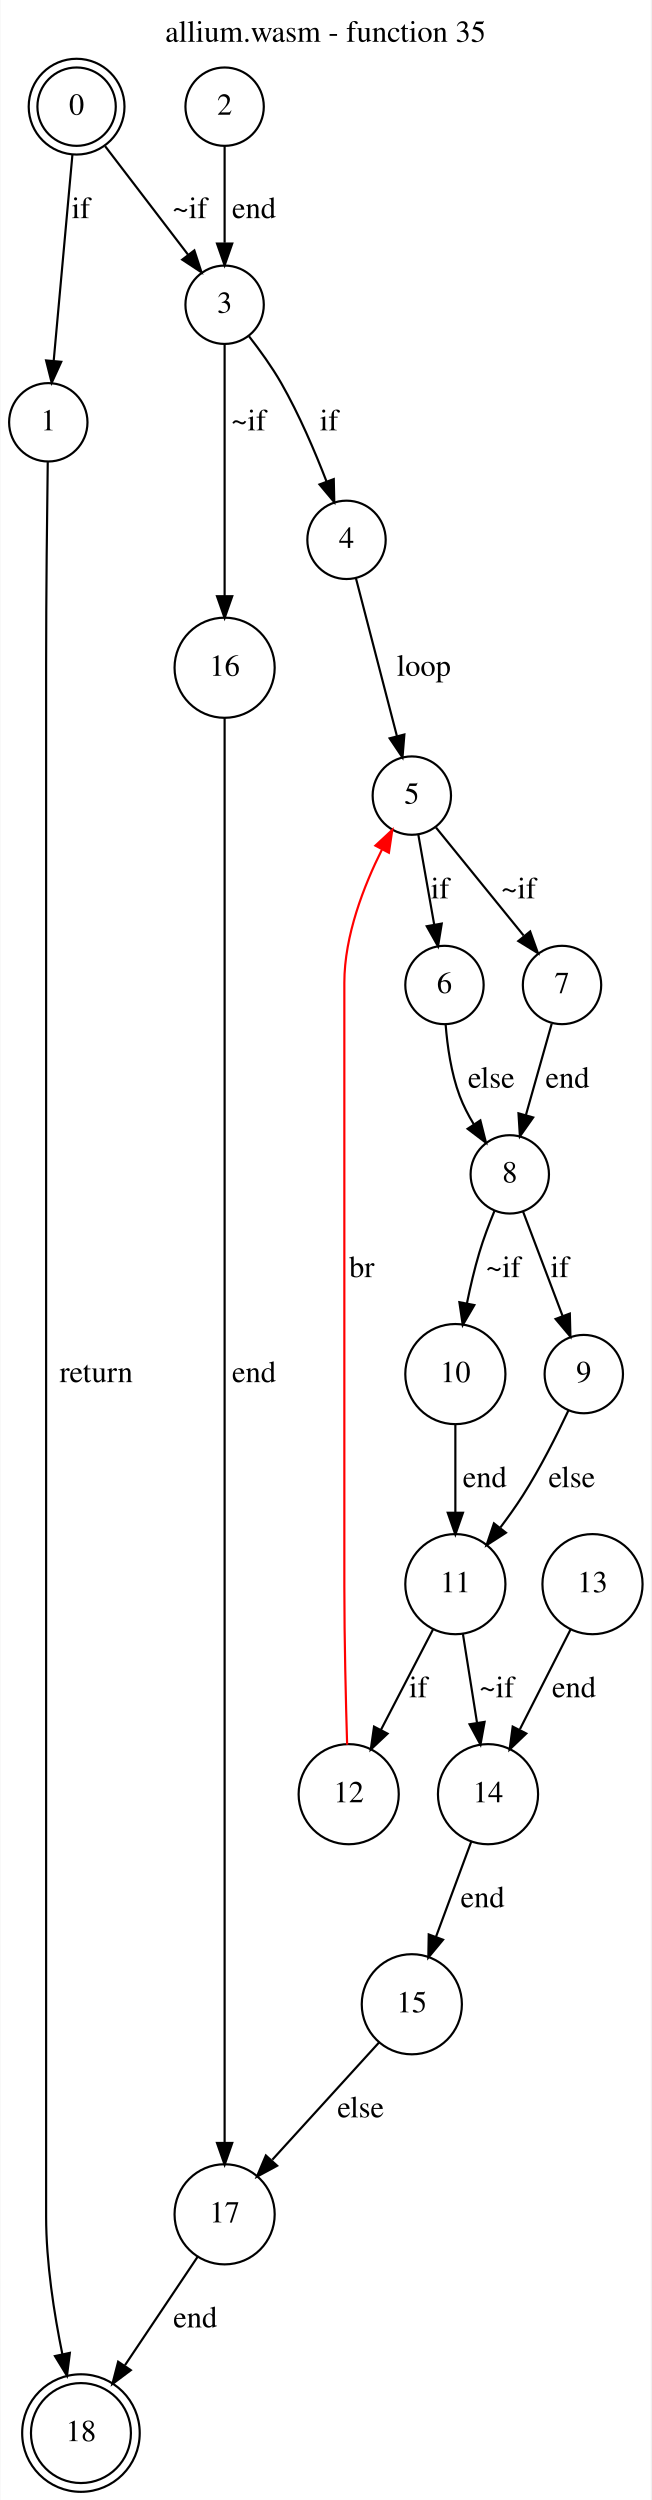
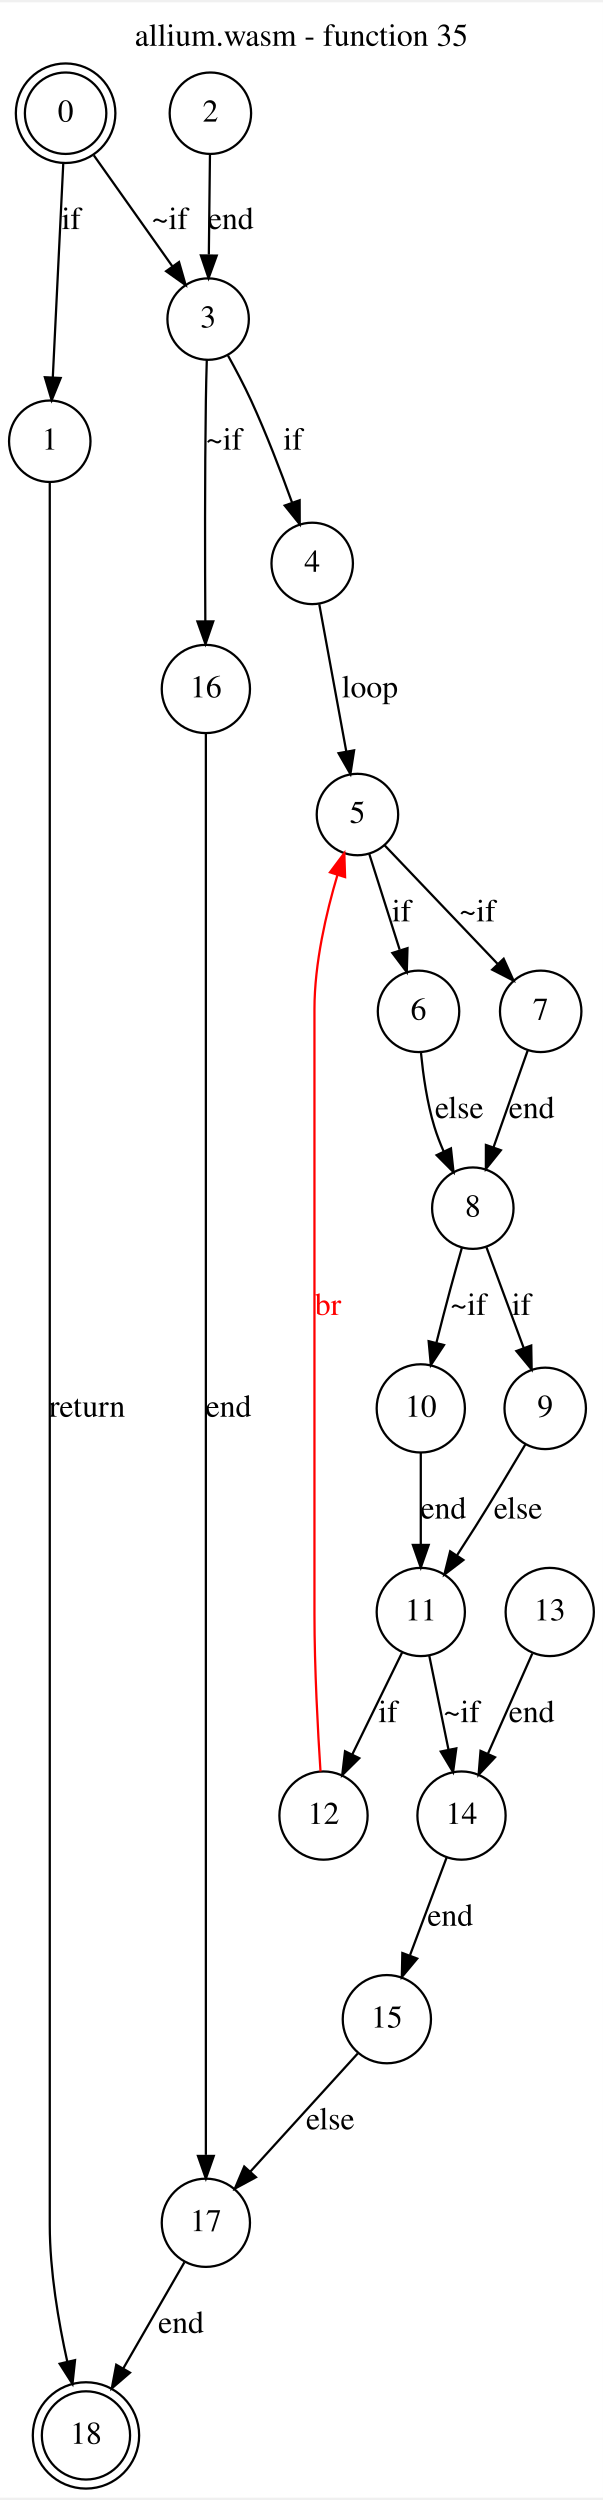
- <svg xmlns="http://www.w3.org/2000/svg" width="299pt" height="1148pt" viewBox="0.00 0.00 298.75 1148.47">
-   <g id="graph0" class="graph" transform="scale(1 1) rotate(0) translate(4 1144.47)">
-     <polygon fill="white" stroke="transparent" points="-4,4 -4,-1144.47 294.75,-1144.47 294.75,4 -4,4" />
-     <text text-anchor="middle" x="145.37" y="-1125.27" font-family="Times,serif" font-size="14.00">allium.wasm - function 35</text>
+ <svg xmlns="http://www.w3.org/2000/svg" width="266pt" height="1103pt" viewBox="0.00 0.00 266.50 1102.98">
+   <g id="graph0" class="graph" transform="scale(1 1) rotate(0) translate(4 1098.98)">
+     <polygon fill="white" stroke="transparent" points="-4,4 -4,-1098.98 262.5,-1098.98 262.5,4 -4,4" />
+     <text text-anchor="middle" x="129.25" y="-1079.78" font-family="Times,serif" font-size="14.00">allium.wasm - function 35</text>
    <g id="node1" class="node">
-       <ellipse fill="none" stroke="black" cx="31" cy="-1095.47" rx="18" ry="18" />
-       <ellipse fill="none" stroke="black" cx="31" cy="-1095.47" rx="22" ry="22" />
-       <text text-anchor="middle" x="31" y="-1091.77" font-family="Times,serif" font-size="14.00">0</text>
+       <ellipse fill="none" stroke="black" cx="25" cy="-1049.98" rx="18" ry="18" />
+       <ellipse fill="none" stroke="black" cx="25" cy="-1049.98" rx="22" ry="22" />
+       <text text-anchor="middle" x="25" y="-1046.28" font-family="Times,serif" font-size="14.00">0</text>
    </g>
    <g id="node3" class="node">
-       <ellipse fill="none" stroke="black" cx="18" cy="-950.47" rx="18" ry="18" />
-       <text text-anchor="middle" x="18" y="-946.77" font-family="Times,serif" font-size="14.00">1</text>
+       <ellipse fill="none" stroke="black" cx="18" cy="-904.98" rx="18" ry="18" />
+       <text text-anchor="middle" x="18" y="-901.28" font-family="Times,serif" font-size="14.00">1</text>
    </g>
    <g id="edge1" class="edge">
-       <path fill="none" stroke="black" d="M29.08,-1073.37C26.8,-1048.27 22.98,-1006.3 20.48,-978.75" />
-       <polygon fill="black" stroke="black" points="23.95,-978.26 19.56,-968.62 16.98,-978.89 23.95,-978.26" />
-       <text text-anchor="middle" x="33" y="-1044.27" font-family="Times,serif" font-size="14.00">if</text>
+       <path fill="none" stroke="black" d="M23.97,-1027.88C22.74,-1002.77 20.68,-960.81 19.34,-933.26" />
+       <polygon fill="black" stroke="black" points="22.82,-932.94 18.84,-923.12 15.83,-933.28 22.82,-932.94" />
+       <text text-anchor="middle" x="27.5" y="-998.78" font-family="Times,serif" font-size="14.00">if</text>
    </g>
    <g id="node4" class="node">
-       <ellipse fill="none" stroke="black" cx="99" cy="-1004.47" rx="18" ry="18" />
-       <text text-anchor="middle" x="99" y="-1000.77" font-family="Times,serif" font-size="14.00">3</text>
+       <ellipse fill="none" stroke="black" cx="88" cy="-958.98" rx="18" ry="18" />
+       <text text-anchor="middle" x="88" y="-955.28" font-family="Times,serif" font-size="14.00">3</text>
    </g>
    <g id="edge2" class="edge">
-       <path fill="none" stroke="black" d="M44.11,-1077.31C54.99,-1063.08 70.52,-1042.75 82.29,-1027.35" />
-       <polygon fill="black" stroke="black" points="85.09,-1029.44 88.38,-1019.37 79.53,-1025.19 85.09,-1029.44" />
-       <text text-anchor="middle" x="83" y="-1044.27" font-family="Times,serif" font-size="14.00">~if</text>
+       <path fill="none" stroke="black" d="M37.45,-1031.39C47.4,-1017.33 61.42,-997.53 72.17,-982.34" />
+       <polygon fill="black" stroke="black" points="75.14,-984.2 78.06,-974.01 69.43,-980.15 75.14,-984.2" />
+       <text text-anchor="middle" x="71" y="-998.78" font-family="Times,serif" font-size="14.00">~if</text>
    </g>
    <g id="node2" class="node">
-       <ellipse fill="none" stroke="black" cx="33" cy="-26.75" rx="22.96" ry="22.96" />
-       <ellipse fill="none" stroke="black" cx="33" cy="-26.75" rx="27" ry="27" />
-       <text text-anchor="middle" x="33" y="-23.05" font-family="Times,serif" font-size="14.00">18</text>
+       <ellipse fill="none" stroke="black" cx="34" cy="-23.5" rx="19.5" ry="19.5" />
+       <ellipse fill="none" stroke="black" cx="34" cy="-23.5" rx="23.5" ry="23.5" />
+       <text text-anchor="middle" x="34" y="-19.8" font-family="Times,serif" font-size="14.00">18</text>
    </g>
    <g id="edge3" class="edge">
-       <path fill="none" stroke="black" d="M17.75,-932.21C17.45,-910.42 17,-871.8 17,-838.72 17,-838.72 17,-838.72 17,-126.24 17,-105.05 20.65,-81.62 24.47,-62.93" />
-       <polygon fill="black" stroke="black" points="27.91,-63.59 26.58,-53.07 21.06,-62.12 27.91,-63.59" />
-       <text text-anchor="middle" x="40" y="-509.53" font-family="Times,serif" font-size="14.00">return</text>
+       <path fill="none" stroke="black" d="M18,-886.85C18,-865.63 18,-828.39 18,-796.48 18,-796.48 18,-796.48 18,-116.49 18,-96.17 21.84,-73.68 25.76,-56.03" />
+       <polygon fill="black" stroke="black" points="29.17,-56.78 28.04,-46.25 22.36,-55.19 29.17,-56.78" />
+       <text text-anchor="middle" x="34.5" y="-473.78" font-family="Times,serif" font-size="14.00">return</text>
    </g>
    <g id="node6" class="node">
-       <ellipse fill="none" stroke="black" cx="155" cy="-896.47" rx="18" ry="18" />
-       <text text-anchor="middle" x="155" y="-892.77" font-family="Times,serif" font-size="14.00">4</text>
+       <ellipse fill="none" stroke="black" cx="134" cy="-850.98" rx="18" ry="18" />
+       <text text-anchor="middle" x="134" y="-847.28" font-family="Times,serif" font-size="14.00">4</text>
    </g>
    <g id="edge5" class="edge">
-       <path fill="none" stroke="black" d="M110.17,-990.03C115.09,-983.72 120.72,-975.96 125,-968.47 133.23,-954.08 140.52,-936.98 145.86,-923.17" />
-       <polygon fill="black" stroke="black" points="149.14,-924.38 149.38,-913.78 142.59,-921.92 149.14,-924.38" />
-       <text text-anchor="middle" x="147" y="-946.77" font-family="Times,serif" font-size="14.00">if</text>
+       <path fill="none" stroke="black" d="M96.78,-942.87C100.16,-936.78 103.94,-929.64 107,-922.98 113.71,-908.36 120.15,-891.57 125.06,-877.98" />
+       <polygon fill="black" stroke="black" points="128.45,-878.9 128.49,-868.3 121.85,-876.56 128.45,-878.9" />
+       <text text-anchor="middle" x="125.5" y="-901.28" font-family="Times,serif" font-size="14.00">if</text>
    </g>
    <g id="node7" class="node">
-       <ellipse fill="none" stroke="black" cx="99" cy="-837.72" rx="23" ry="23" />
-       <text text-anchor="middle" x="99" y="-834.02" font-family="Times,serif" font-size="14.00">16</text>
+       <ellipse fill="none" stroke="black" cx="87" cy="-795.48" rx="19.5" ry="19.5" />
+       <text text-anchor="middle" x="87" y="-791.78" font-family="Times,serif" font-size="14.00">16</text>
    </g>
    <g id="edge6" class="edge">
-       <path fill="none" stroke="black" d="M99,-986.46C99,-959.19 99,-905.25 99,-870.64" />
-       <polygon fill="black" stroke="black" points="102.5,-870.57 99,-860.57 95.5,-870.57 102.5,-870.57" />
-       <text text-anchor="middle" x="110" y="-946.77" font-family="Times,serif" font-size="14.00">~if</text>
+       <path fill="none" stroke="black" d="M87.41,-940.89C87.24,-935.19 87.08,-928.81 87,-922.98 86.52,-889.54 86.61,-851.13 86.76,-825.49" />
+       <polygon fill="black" stroke="black" points="90.27,-825.36 86.83,-815.34 83.27,-825.31 90.27,-825.36" />
+       <text text-anchor="middle" x="95" y="-901.28" font-family="Times,serif" font-size="14.00">~if</text>
    </g>
    <g id="node5" class="node">
-       <ellipse fill="none" stroke="black" cx="99" cy="-1095.47" rx="18" ry="18" />
-       <text text-anchor="middle" x="99" y="-1091.77" font-family="Times,serif" font-size="14.00">2</text>
+       <ellipse fill="none" stroke="black" cx="89" cy="-1049.98" rx="18" ry="18" />
+       <text text-anchor="middle" x="89" y="-1046.28" font-family="Times,serif" font-size="14.00">2</text>
    </g>
    <g id="edge4" class="edge">
-       <path fill="none" stroke="black" d="M99,-1077.31C99,-1064.75 99,-1047.45 99,-1032.97" />
-       <polygon fill="black" stroke="black" points="102.5,-1032.58 99,-1022.58 95.5,-1032.58 102.5,-1032.58" />
-       <text text-anchor="middle" x="112.5" y="-1044.27" font-family="Times,serif" font-size="14.00">end</text>
+       <path fill="none" stroke="black" d="M88.81,-1031.82C88.67,-1019.26 88.47,-1001.96 88.31,-987.48" />
+       <polygon fill="black" stroke="black" points="91.8,-987.04 88.19,-977.08 84.8,-987.12 91.8,-987.04" />
+       <text text-anchor="middle" x="98" y="-998.78" font-family="Times,serif" font-size="14.00">end</text>
    </g>
    <g id="node8" class="node">
-       <ellipse fill="none" stroke="black" cx="185" cy="-778.98" rx="18" ry="18" />
-       <text text-anchor="middle" x="185" y="-775.28" font-family="Times,serif" font-size="14.00">5</text>
+       <ellipse fill="none" stroke="black" cx="154" cy="-739.98" rx="18" ry="18" />
+       <text text-anchor="middle" x="154" y="-736.28" font-family="Times,serif" font-size="14.00">5</text>
    </g>
    <g id="edge7" class="edge">
-       <path fill="none" stroke="black" d="M159.3,-878.92C164.22,-859.97 172.35,-828.66 178.15,-806.34" />
-       <polygon fill="black" stroke="black" points="181.58,-807.05 180.71,-796.49 174.81,-805.29 181.58,-807.05" />
-       <text text-anchor="middle" x="190.5" y="-834.02" font-family="Times,serif" font-size="14.00">loop</text>
+       <path fill="none" stroke="black" d="M137.12,-832.95C140.32,-815.51 145.34,-788.15 149.08,-767.8" />
+       <polygon fill="black" stroke="black" points="152.53,-768.36 150.9,-757.89 145.65,-767.09 152.53,-768.36" />
+       <text text-anchor="middle" x="159.5" y="-791.78" font-family="Times,serif" font-size="14.00">loop</text>
    </g>
    <g id="node19" class="node">
-       <ellipse fill="none" stroke="black" cx="99" cy="-127.24" rx="23" ry="23" />
-       <text text-anchor="middle" x="99" y="-123.54" font-family="Times,serif" font-size="14.00">17</text>
+       <ellipse fill="none" stroke="black" cx="87" cy="-117.49" rx="19.5" ry="19.5" />
+       <text text-anchor="middle" x="87" y="-113.79" font-family="Times,serif" font-size="14.00">17</text>
    </g>
    <g id="edge22" class="edge">
-       <path fill="none" stroke="black" d="M99,-814.82C99,-794.51 99,-763.45 99,-736.48 99,-736.48 99,-736.48 99,-222.74 99,-201.89 99,-178.46 99,-160.15" />
-       <polygon fill="black" stroke="black" points="102.5,-160.01 99,-150.01 95.5,-160.01 102.5,-160.01" />
-       <text text-anchor="middle" x="112.5" y="-509.53" font-family="Times,serif" font-size="14.00">end</text>
+       <path fill="none" stroke="black" d="M87,-775.88C87,-756.36 87,-724.76 87,-697.48 87,-697.48 87,-697.48 87,-206.49 87,-186.82 87,-164.67 87,-147.51" />
+       <polygon fill="black" stroke="black" points="90.5,-147.04 87,-137.04 83.5,-147.04 90.5,-147.04" />
+       <text text-anchor="middle" x="97" y="-473.78" font-family="Times,serif" font-size="14.00">end</text>
    </g>
    <g id="node9" class="node">
-       <ellipse fill="none" stroke="black" cx="200" cy="-691.98" rx="18" ry="18" />
-       <text text-anchor="middle" x="200" y="-688.28" font-family="Times,serif" font-size="14.00">6</text>
+       <ellipse fill="none" stroke="black" cx="181" cy="-652.98" rx="18" ry="18" />
+       <text text-anchor="middle" x="181" y="-649.28" font-family="Times,serif" font-size="14.00">6</text>
    </g>
    <g id="edge8" class="edge">
-       <path fill="none" stroke="black" d="M187.96,-761.18C190.04,-749.42 192.86,-733.46 195.24,-719.93" />
-       <polygon fill="black" stroke="black" points="198.75,-720.19 197.04,-709.73 191.86,-718.97 198.75,-720.19" />
-       <text text-anchor="middle" x="198" y="-731.78" font-family="Times,serif" font-size="14.00">if</text>
+       <path fill="none" stroke="black" d="M159.21,-722.59C163.02,-710.6 168.26,-694.07 172.66,-680.25" />
+       <polygon fill="black" stroke="black" points="176.12,-680.91 175.81,-670.32 169.45,-678.79 176.12,-680.91" />
+       <text text-anchor="middle" x="173.5" y="-692.78" font-family="Times,serif" font-size="14.00">if</text>
    </g>
    <g id="node10" class="node">
-       <ellipse fill="none" stroke="black" cx="254" cy="-691.98" rx="18" ry="18" />
-       <text text-anchor="middle" x="254" y="-688.28" font-family="Times,serif" font-size="14.00">7</text>
+       <ellipse fill="none" stroke="black" cx="235" cy="-652.98" rx="18" ry="18" />
+       <text text-anchor="middle" x="235" y="-649.28" font-family="Times,serif" font-size="14.00">7</text>
    </g>
    <g id="edge9" class="edge">
-       <path fill="none" stroke="black" d="M196.09,-764.32C206.95,-750.94 223.68,-730.33 236.37,-714.69" />
-       <polygon fill="black" stroke="black" points="239.36,-716.57 242.94,-706.6 233.92,-712.16 239.36,-716.57" />
-       <text text-anchor="middle" x="234" y="-731.78" font-family="Times,serif" font-size="14.00">~if</text>
+       <path fill="none" stroke="black" d="M165.95,-726.44C179.11,-712.63 200.46,-690.23 215.93,-673.99" />
+       <polygon fill="black" stroke="black" points="218.63,-676.23 223,-666.57 213.57,-671.4 218.63,-676.23" />
+       <text text-anchor="middle" x="207" y="-692.78" font-family="Times,serif" font-size="14.00">~if</text>
    </g>
    <g id="node11" class="node">
-       <ellipse fill="none" stroke="black" cx="230" cy="-604.98" rx="18" ry="18" />
-       <text text-anchor="middle" x="230" y="-601.28" font-family="Times,serif" font-size="14.00">8</text>
+       <ellipse fill="none" stroke="black" cx="205" cy="-565.98" rx="18" ry="18" />
+       <text text-anchor="middle" x="205" y="-562.28" font-family="Times,serif" font-size="14.00">8</text>
    </g>
    <g id="edge10" class="edge">
-       <path fill="none" stroke="black" d="M200.53,-673.85C201.3,-663.98 203.05,-651.48 207,-640.98 208.66,-636.57 210.95,-632.15 213.45,-628.01" />
-       <polygon fill="black" stroke="black" points="216.48,-629.78 219.08,-619.51 210.64,-625.91 216.48,-629.78" />
-       <text text-anchor="middle" x="221.5" y="-644.78" font-family="Times,serif" font-size="14.00">else</text>
+       <path fill="none" stroke="black" d="M182.09,-634.57C183.04,-624.82 184.78,-612.54 188,-601.98 189.11,-598.34 190.55,-594.61 192.13,-591" />
+       <polygon fill="black" stroke="black" points="195.33,-592.42 196.48,-581.89 189.01,-589.41 195.33,-592.42" />
+       <text text-anchor="middle" x="199" y="-605.78" font-family="Times,serif" font-size="14.00">else</text>
    </g>
    <g id="edge11" class="edge">
-       <path fill="none" stroke="black" d="M249.26,-674.18C245.88,-662.23 241.28,-645.93 237.42,-632.27" />
-       <polygon fill="black" stroke="black" points="240.74,-631.12 234.65,-622.44 234,-633.02 240.74,-631.12" />
-       <text text-anchor="middle" x="256.5" y="-644.78" font-family="Times,serif" font-size="14.00">end</text>
+       <path fill="none" stroke="black" d="M229.22,-635.59C224.94,-623.48 219.04,-606.75 214.13,-592.84" />
+       <polygon fill="black" stroke="black" points="217.4,-591.58 210.77,-583.32 210.79,-593.91 217.4,-591.58" />
+       <text text-anchor="middle" x="231" y="-605.78" font-family="Times,serif" font-size="14.00">end</text>
    </g>
    <g id="node12" class="node">
-       <ellipse fill="none" stroke="black" cx="264" cy="-513.23" rx="18" ry="18" />
-       <text text-anchor="middle" x="264" y="-509.53" font-family="Times,serif" font-size="14.00">9</text>
+       <ellipse fill="none" stroke="black" cx="237" cy="-477.48" rx="18" ry="18" />
+       <text text-anchor="middle" x="237" y="-473.78" font-family="Times,serif" font-size="14.00">9</text>
    </g>
    <g id="edge12" class="edge">
-       <path fill="none" stroke="black" d="M236.08,-587.93C241.12,-574.61 248.39,-555.42 254.25,-539.96" />
-       <polygon fill="black" stroke="black" points="257.59,-541.03 257.86,-530.44 251.04,-538.55 257.59,-541.03" />
-       <text text-anchor="middle" x="253" y="-557.78" font-family="Times,serif" font-size="14.00">if</text>
+       <path fill="none" stroke="black" d="M211.02,-548.71C215.67,-536.14 222.19,-518.52 227.53,-504.07" />
+       <polygon fill="black" stroke="black" points="230.82,-505.27 231.01,-494.68 224.26,-502.84 230.82,-505.27" />
+       <text text-anchor="middle" x="226.5" y="-518.78" font-family="Times,serif" font-size="14.00">if</text>
    </g>
    <g id="node13" class="node">
-       <ellipse fill="none" stroke="black" cx="205" cy="-513.23" rx="23" ry="23" />
-       <text text-anchor="middle" x="205" y="-509.53" font-family="Times,serif" font-size="14.00">10</text>
+       <ellipse fill="none" stroke="black" cx="182" cy="-477.48" rx="19.5" ry="19.5" />
+       <text text-anchor="middle" x="182" y="-473.78" font-family="Times,serif" font-size="14.00">10</text>
    </g>
    <g id="edge13" class="edge">
-       <path fill="none" stroke="black" d="M222.96,-588.16C220.51,-582.23 217.9,-575.37 216,-568.98 213.79,-561.57 211.89,-553.46 210.33,-545.81" />
-       <polygon fill="black" stroke="black" points="213.72,-544.93 208.39,-535.77 206.85,-546.25 213.72,-544.93" />
-       <text text-anchor="middle" x="227" y="-557.78" font-family="Times,serif" font-size="14.00">~if</text>
+       <path fill="none" stroke="black" d="M200.21,-548.63C198.53,-542.76 196.64,-536.08 195,-529.98 192.96,-522.39 190.83,-514.14 188.91,-506.52" />
+       <polygon fill="black" stroke="black" points="192.26,-505.48 186.44,-496.63 185.47,-507.18 192.26,-505.48" />
+       <text text-anchor="middle" x="203" y="-518.78" font-family="Times,serif" font-size="14.00">~if</text>
    </g>
    <g id="node14" class="node">
-       <ellipse fill="none" stroke="black" cx="205" cy="-416.73" rx="23" ry="23" />
-       <text text-anchor="middle" x="205" y="-413.03" font-family="Times,serif" font-size="14.00">11</text>
+       <ellipse fill="none" stroke="black" cx="182" cy="-387.48" rx="19.5" ry="19.5" />
+       <text text-anchor="middle" x="182" y="-383.78" font-family="Times,serif" font-size="14.00">11</text>
    </g>
    <g id="edge14" class="edge">
-       <path fill="none" stroke="black" d="M256.91,-496.45C251.66,-485.27 244.03,-470.08 236,-457.48 232.88,-452.59 229.3,-447.57 225.71,-442.81" />
-       <polygon fill="black" stroke="black" points="228.23,-440.36 219.32,-434.62 222.71,-444.66 228.23,-440.36" />
-       <text text-anchor="middle" x="258.5" y="-461.28" font-family="Times,serif" font-size="14.00">else</text>
+       <path fill="none" stroke="black" d="M228.2,-461.51C222.08,-451.18 213.67,-437.17 206,-424.98 203.48,-420.98 200.76,-416.75 198.09,-412.66" />
+       <polygon fill="black" stroke="black" points="200.83,-410.46 192.42,-404.03 194.98,-414.3 200.83,-410.46" />
+       <text text-anchor="middle" x="225" y="-428.78" font-family="Times,serif" font-size="14.00">else</text>
    </g>
    <g id="edge15" class="edge">
-       <path fill="none" stroke="black" d="M205,-490.31C205,-478.27 205,-463.1 205,-449.75" />
-       <polygon fill="black" stroke="black" points="208.5,-449.53 205,-439.53 201.5,-449.53 208.5,-449.53" />
-       <text text-anchor="middle" x="218.5" y="-461.28" font-family="Times,serif" font-size="14.00">end</text>
+       <path fill="none" stroke="black" d="M182,-457.82C182,-446.04 182,-430.57 182,-417.24" />
+       <polygon fill="black" stroke="black" points="185.5,-417.12 182,-407.12 178.5,-417.12 185.5,-417.12" />
+       <text text-anchor="middle" x="192" y="-428.78" font-family="Times,serif" font-size="14.00">end</text>
    </g>
    <g id="node15" class="node">
-       <ellipse fill="none" stroke="black" cx="156" cy="-320.24" rx="23" ry="23" />
-       <text text-anchor="middle" x="156" y="-316.54" font-family="Times,serif" font-size="14.00">12</text>
+       <ellipse fill="none" stroke="black" cx="139" cy="-297.49" rx="19.5" ry="19.5" />
+       <text text-anchor="middle" x="139" y="-293.79" font-family="Times,serif" font-size="14.00">12</text>
    </g>
    <g id="edge16" class="edge">
-       <path fill="none" stroke="black" d="M194.85,-396.15C187.88,-382.72 178.53,-364.69 170.75,-349.68" />
-       <polygon fill="black" stroke="black" points="173.85,-348.06 166.14,-340.79 167.64,-351.28 173.85,-348.06" />
-       <text text-anchor="middle" x="188" y="-364.78" font-family="Times,serif" font-size="14.00">if</text>
+       <path fill="none" stroke="black" d="M173.71,-369.52C167.46,-356.74 158.79,-338.98 151.67,-324.42" />
+       <polygon fill="black" stroke="black" points="154.8,-322.85 147.27,-315.4 148.51,-325.92 154.8,-322.85" />
+       <text text-anchor="middle" x="167.5" y="-338.79" font-family="Times,serif" font-size="14.00">if</text>
    </g>
    <g id="node16" class="node">
-       <ellipse fill="none" stroke="black" cx="220" cy="-320.24" rx="23" ry="23" />
-       <text text-anchor="middle" x="220" y="-316.54" font-family="Times,serif" font-size="14.00">14</text>
+       <ellipse fill="none" stroke="black" cx="200" cy="-297.49" rx="19.5" ry="19.5" />
+       <text text-anchor="middle" x="200" y="-293.79" font-family="Times,serif" font-size="14.00">14</text>
    </g>
    <g id="edge17" class="edge">
-       <path fill="none" stroke="black" d="M208.48,-393.82C210.39,-381.77 212.8,-366.6 214.92,-353.26" />
-       <polygon fill="black" stroke="black" points="218.43,-353.46 216.54,-343.03 211.52,-352.36 218.43,-353.46" />
-       <text text-anchor="middle" x="224" y="-364.78" font-family="Times,serif" font-size="14.00">~if</text>
+       <path fill="none" stroke="black" d="M185.73,-368.25C188.19,-356.22 191.47,-340.21 194.26,-326.57" />
+       <polygon fill="black" stroke="black" points="197.7,-327.2 196.28,-316.7 190.84,-325.79 197.7,-327.2" />
+       <text text-anchor="middle" x="200" y="-338.79" font-family="Times,serif" font-size="14.00">~if</text>
    </g>
    <g id="edge18" class="edge">
-       <path fill="none" stroke="red" d="M155.28,-343C154.71,-362.15 154,-390.79 154,-415.73 154,-692.98 154,-692.98 154,-692.98 154,-714.64 163,-737.64 171.3,-754.24" />
-       <polygon fill="red" stroke="red" points="168.27,-756 176.03,-763.22 174.47,-752.74 168.27,-756" />
-       <text text-anchor="middle" x="162" y="-557.78" font-family="Times,serif" font-size="14.00">br</text>
+       <path fill="none" stroke="red" d="M137.67,-317.02C136.5,-334.82 135,-362.47 135,-386.48 135,-653.98 135,-653.98 135,-653.98 135,-674.27 140.22,-696.63 145.18,-713.33" />
+       <polygon fill="red" stroke="red" points="141.86,-714.43 148.2,-722.92 148.54,-712.33 141.86,-714.43" />
+       <text text-anchor="middle" x="141" y="-518.78" font-family="Times,serif" font-size="14.00" fill="red">br</text>
    </g>
    <g id="node18" class="node">
-       <ellipse fill="none" stroke="black" cx="185" cy="-223.74" rx="23" ry="23" />
-       <text text-anchor="middle" x="185" y="-220.04" font-family="Times,serif" font-size="14.00">15</text>
+       <ellipse fill="none" stroke="black" cx="167" cy="-207.49" rx="19.5" ry="19.5" />
+       <text text-anchor="middle" x="167" y="-203.79" font-family="Times,serif" font-size="14.00">15</text>
    </g>
    <g id="edge20" class="edge">
-       <path fill="none" stroke="black" d="M212.41,-298.73C207.64,-285.85 201.4,-269.02 196.08,-254.67" />
-       <polygon fill="black" stroke="black" points="199.34,-253.37 192.58,-245.2 192.77,-255.8 199.34,-253.37" />
-       <text text-anchor="middle" x="217.5" y="-268.29" font-family="Times,serif" font-size="14.00">end</text>
+       <path fill="none" stroke="black" d="M193.48,-279.1C188.86,-266.77 182.55,-249.97 177.26,-235.85" />
+       <polygon fill="black" stroke="black" points="180.41,-234.28 173.62,-226.14 173.85,-236.73 180.41,-234.28" />
+       <text text-anchor="middle" x="195" y="-248.79" font-family="Times,serif" font-size="14.00">end</text>
    </g>
    <g id="node17" class="node">
-       <ellipse fill="none" stroke="black" cx="268" cy="-416.73" rx="23" ry="23" />
-       <text text-anchor="middle" x="268" y="-413.03" font-family="Times,serif" font-size="14.00">13</text>
+       <ellipse fill="none" stroke="black" cx="239" cy="-387.48" rx="19.5" ry="19.5" />
+       <text text-anchor="middle" x="239" y="-383.78" font-family="Times,serif" font-size="14.00">13</text>
    </g>
    <g id="edge19" class="edge">
-       <path fill="none" stroke="black" d="M258.05,-396.15C251.3,-382.85 242.24,-365.03 234.66,-350.1" />
-       <polygon fill="black" stroke="black" points="237.58,-348.12 229.93,-340.79 231.34,-351.29 237.58,-348.12" />
-       <text text-anchor="middle" x="259.5" y="-364.78" font-family="Times,serif" font-size="14.00">end</text>
+       <path fill="none" stroke="black" d="M231.29,-369.1C225.7,-356.48 218.04,-339.19 211.7,-324.88" />
+       <polygon fill="black" stroke="black" points="214.81,-323.26 207.56,-315.54 208.41,-326.1 214.81,-323.26" />
+       <text text-anchor="middle" x="231" y="-338.79" font-family="Times,serif" font-size="14.00">end</text>
    </g>
    <g id="edge21" class="edge">
-       <path fill="none" stroke="black" d="M170.02,-206.28C156.45,-191.37 136.3,-169.23 120.92,-152.33" />
-       <polygon fill="black" stroke="black" points="123.13,-149.56 113.81,-144.52 117.95,-154.27 123.13,-149.56" />
-       <text text-anchor="middle" x="161.5" y="-171.79" font-family="Times,serif" font-size="14.00">else</text>
+       <path fill="none" stroke="black" d="M154.15,-192.35C141.32,-178.24 121.43,-156.37 106.63,-140.08" />
+       <polygon fill="black" stroke="black" points="109.14,-137.64 99.82,-132.6 103.96,-142.35 109.14,-137.64" />
+       <text text-anchor="middle" x="142" y="-158.79" font-family="Times,serif" font-size="14.00">else</text>
    </g>
    <g id="edge23" class="edge">
-       <path fill="none" stroke="black" d="M86.59,-107.72C77.2,-93.71 64.11,-74.17 53.21,-57.91" />
-       <polygon fill="black" stroke="black" points="55.9,-55.64 47.43,-49.28 50.09,-59.53 55.9,-55.64" />
-       <text text-anchor="middle" x="85.5" y="-75.3" font-family="Times,serif" font-size="14.00">end</text>
+       <path fill="none" stroke="black" d="M77.52,-100.05C70.01,-87 59.32,-68.45 50.42,-53" />
+       <polygon fill="black" stroke="black" points="53.45,-51.24 45.42,-44.32 47.38,-54.74 53.45,-51.24" />
+       <text text-anchor="middle" x="76" y="-68.8" font-family="Times,serif" font-size="14.00">end</text>
    </g>
  </g>
</svg>
